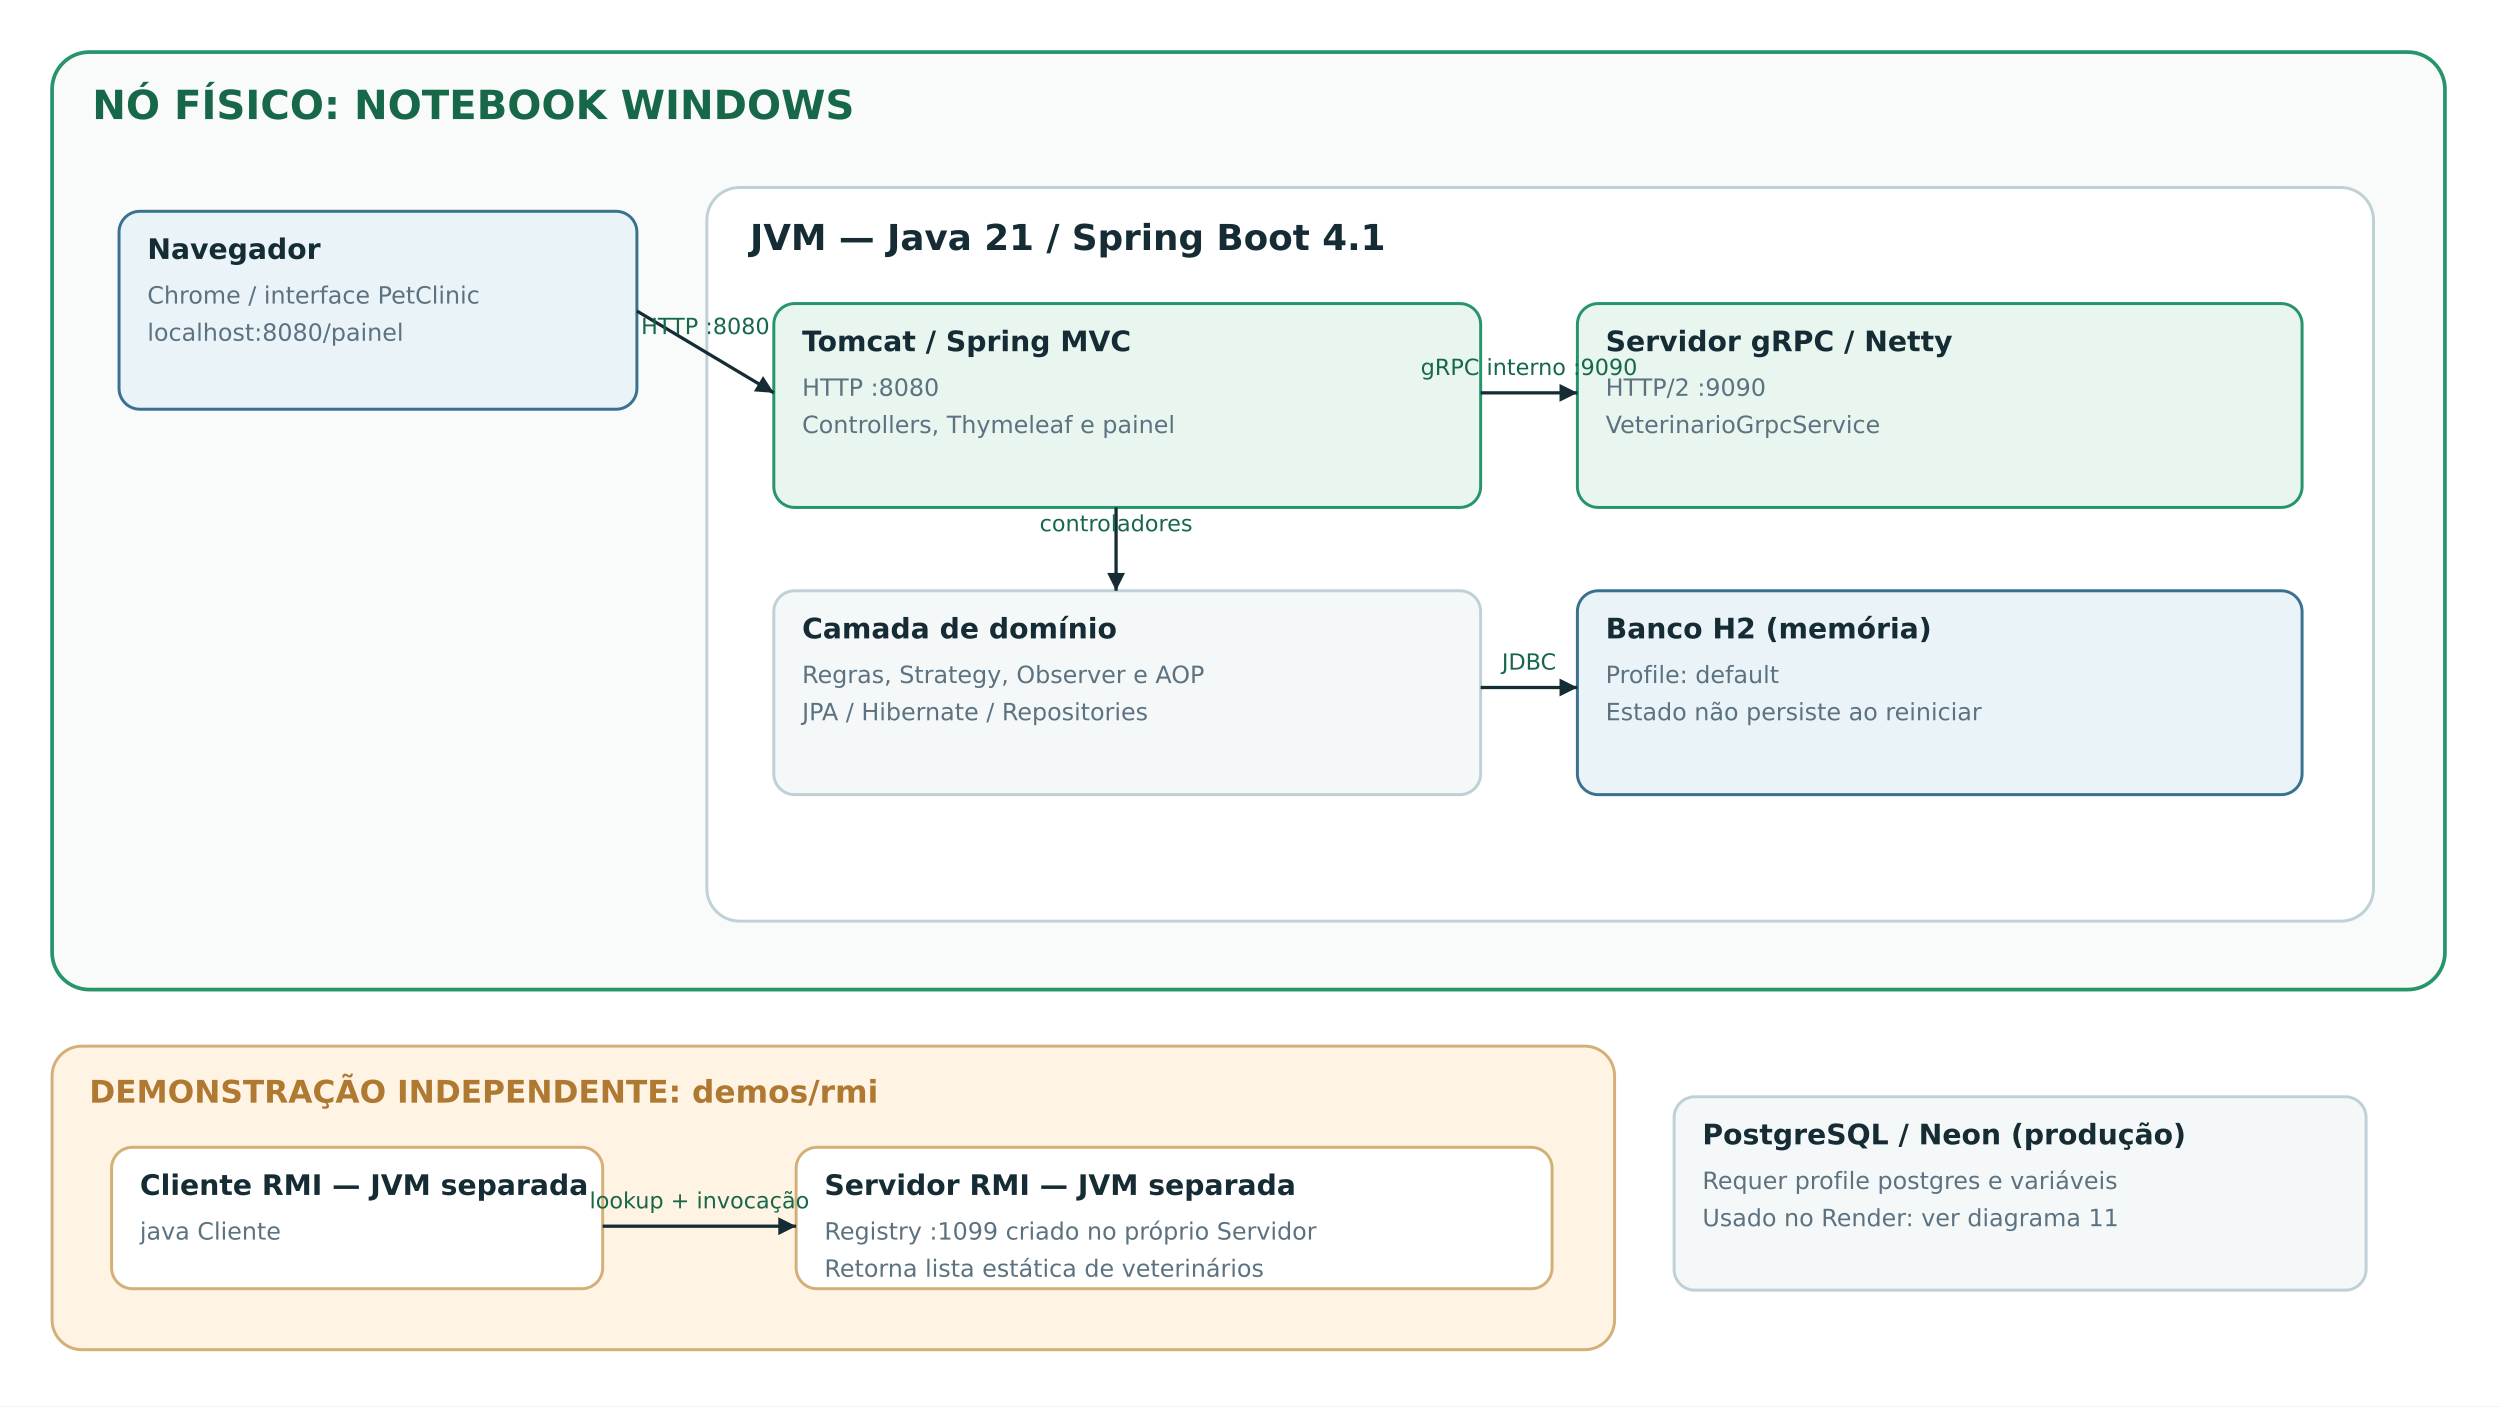
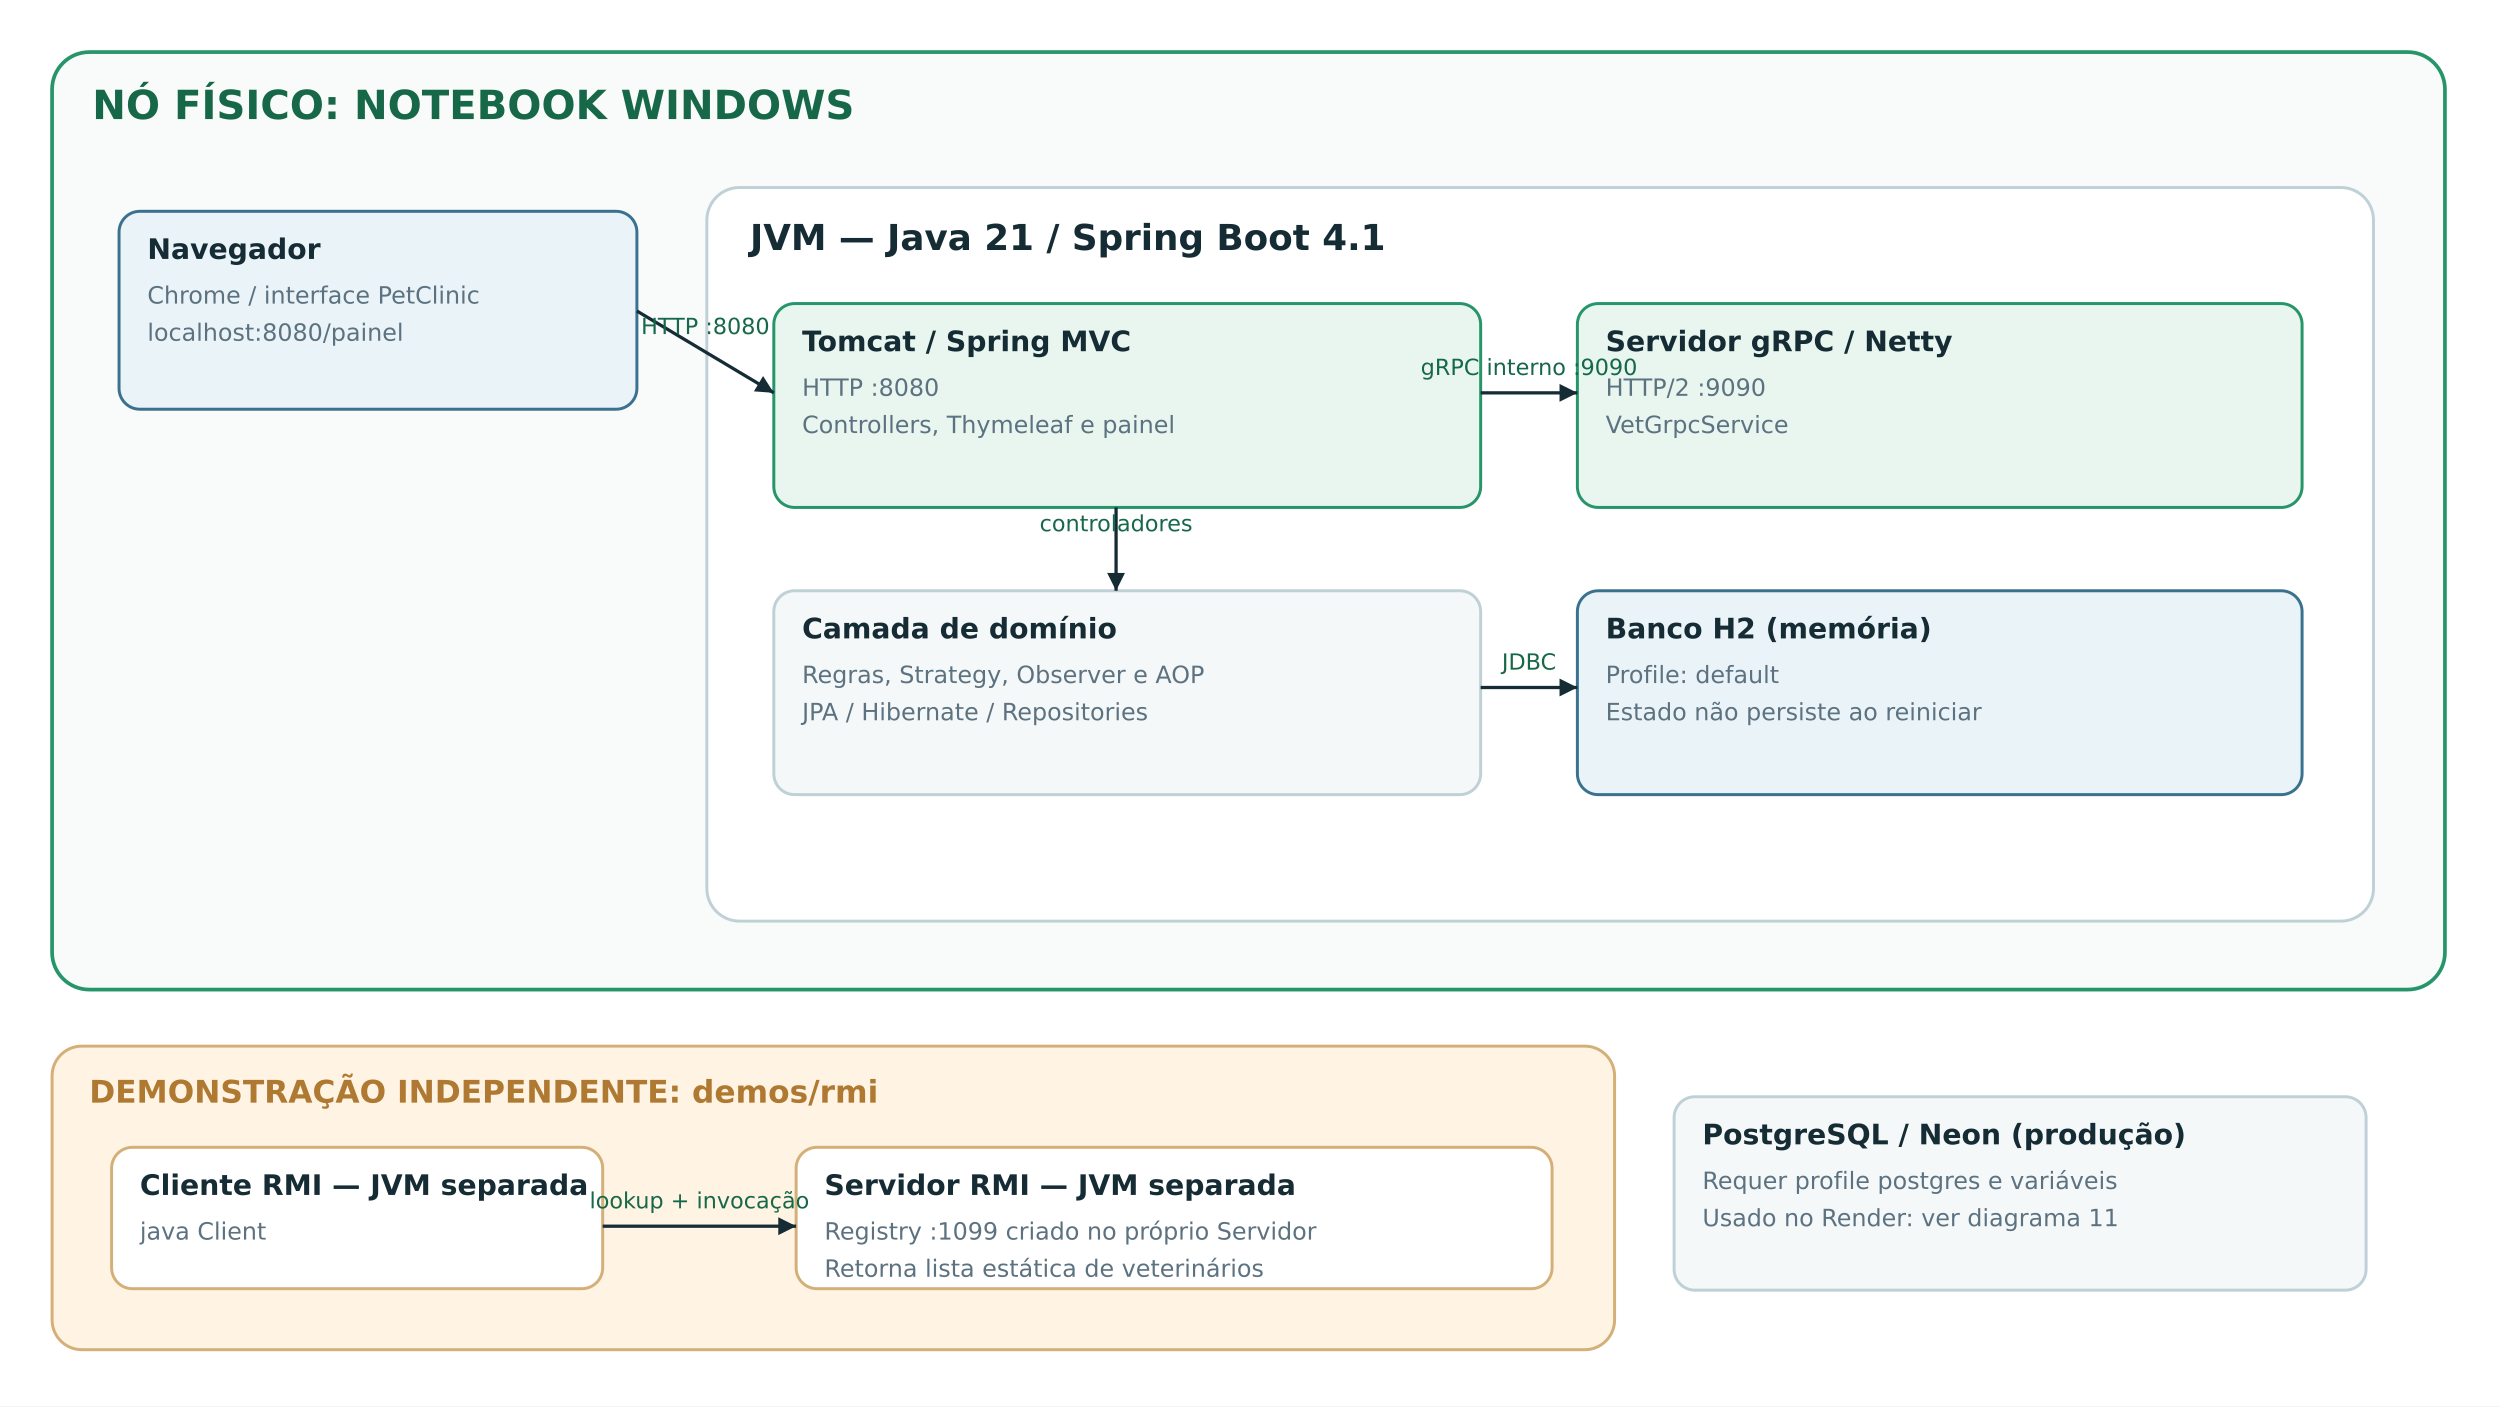
<svg xmlns="http://www.w3.org/2000/svg" baseProfile="full" height="945" version="1.1" viewBox="0 0 1680 945" width="1680">
  <defs>
    <style>text{font-family:"DejaVu Sans",Verdana,sans-serif}</style>
  </defs>
  <rect fill="white" height="945" width="1680" x="0" y="0" />
  <rect fill="#F8FBFA" height="630" rx="25" stroke="#26956A" stroke-width="2.5" width="1608" x="35" y="35" />
  <text fill="#176749" font-family="DejaVu Sans" font-size="27" font-weight="bold" text-anchor="start" x="62" y="80">NÓ FÍSICO: NOTEBOOK WINDOWS</text>
  <rect fill="#EAF3F8" height="133" rx="14" stroke="#3A718E" stroke-width="2" width="348" x="80" y="142" />
  <text fill="#162C35" font-family="DejaVu Sans" font-size="19" font-weight="bold" text-anchor="start" x="99" y="174">Navegador</text>
  <text fill="#5C7280" font-family="DejaVu Sans" font-size="16" font-weight="normal" text-anchor="start" x="99" y="204">Chrome / interface PetClinic</text>
  <text fill="#5C7280" font-family="DejaVu Sans" font-size="16" font-weight="normal" text-anchor="start" x="99" y="229">localhost:8080/painel</text>
  <rect fill="#FFFFFF" height="493" rx="22" stroke="#BFD0D6" stroke-width="2" width="1120" x="475" y="126" />
  <text fill="#162C35" font-family="DejaVu Sans" font-size="24" font-weight="bold" text-anchor="start" x="504" y="168">JVM — Java 21 / Spring Boot 4.1</text>
  <rect fill="#E8F6EF" height="137" rx="14" stroke="#26956A" stroke-width="2" width="475" x="520" y="204" />
  <text fill="#162C35" font-family="DejaVu Sans" font-size="19" font-weight="bold" text-anchor="start" x="539" y="236">Tomcat / Spring MVC</text>
  <text fill="#5C7280" font-family="DejaVu Sans" font-size="16" font-weight="normal" text-anchor="start" x="539" y="266">HTTP :8080</text>
  <text fill="#5C7280" font-family="DejaVu Sans" font-size="16" font-weight="normal" text-anchor="start" x="539" y="291">Controllers, Thymeleaf e painel</text>
  <rect fill="#E8F6EF" height="137" rx="14" stroke="#26956A" stroke-width="2" width="487" x="1060" y="204" />
  <text fill="#162C35" font-family="DejaVu Sans" font-size="19" font-weight="bold" text-anchor="start" x="1079" y="236">Servidor gRPC / Netty</text>
  <text fill="#5C7280" font-family="DejaVu Sans" font-size="16" font-weight="normal" text-anchor="start" x="1079" y="266">HTTP/2 :9090</text>
-   <text fill="#5C7280" font-family="DejaVu Sans" font-size="16" font-weight="normal" text-anchor="start" x="1079" y="291">VeterinarioGrpcService</text>
+   <text fill="#5C7280" font-family="DejaVu Sans" font-size="16" font-weight="normal" text-anchor="start" x="1079" y="291">VetGrpcService</text>
  <rect fill="#F5F8F9" height="137" rx="14" stroke="#BFD0D6" stroke-width="2" width="475" x="520" y="397" />
  <text fill="#162C35" font-family="DejaVu Sans" font-size="19" font-weight="bold" text-anchor="start" x="539" y="429">Camada de domínio</text>
  <text fill="#5C7280" font-family="DejaVu Sans" font-size="16" font-weight="normal" text-anchor="start" x="539" y="459">Regras, Strategy, Observer e AOP</text>
  <text fill="#5C7280" font-family="DejaVu Sans" font-size="16" font-weight="normal" text-anchor="start" x="539" y="484">JPA / Hibernate / Repositories</text>
  <rect fill="#EAF3F8" height="137" rx="14" stroke="#3A718E" stroke-width="2" width="487" x="1060" y="397" />
  <text fill="#162C35" font-family="DejaVu Sans" font-size="19" font-weight="bold" text-anchor="start" x="1079" y="429">Banco H2 (memória)</text>
  <text fill="#5C7280" font-family="DejaVu Sans" font-size="16" font-weight="normal" text-anchor="start" x="1079" y="459">Profile: default</text>
  <text fill="#5C7280" font-family="DejaVu Sans" font-size="16" font-weight="normal" text-anchor="start" x="1079" y="484">Estado não persiste ao reiniciar</text>
  <line stroke="#162C35" stroke-width="2.2" x1="428" x2="520" y1="209" y2="264" />
  <polygon fill="#162C35" points="520,264 506.621,262.992 512.779,252.693" />
  <text fill="#176749" font-family="DejaVu Sans" font-size="15" font-weight="normal" text-anchor="middle" x="474.0" y="224.5">HTTP :8080</text>
  <line stroke="#162C35" stroke-width="2.2" x1="995" x2="1060" y1="264" y2="264" />
  <polygon fill="#162C35" points="1060,264 1048.0,270.0 1048.0,258.0" />
  <text fill="#176749" font-family="DejaVu Sans" font-size="15" font-weight="normal" text-anchor="middle" x="1027.5" y="252.0">gRPC interno :9090</text>
  <line stroke="#162C35" stroke-width="2.2" x1="750" x2="750" y1="341" y2="397" />
  <polygon fill="#162C35" points="750,397 744.0,385.0 756.0,385.0" />
  <text fill="#176749" font-family="DejaVu Sans" font-size="15" font-weight="normal" text-anchor="middle" x="750.0" y="357.0">controladores</text>
  <line stroke="#162C35" stroke-width="2.2" x1="995" x2="1060" y1="462" y2="462" />
  <polygon fill="#162C35" points="1060,462 1048.0,468.0 1048.0,456.0" />
  <text fill="#176749" font-family="DejaVu Sans" font-size="15" font-weight="normal" text-anchor="middle" x="1027.5" y="450.0">JDBC</text>
  <rect fill="#FFF4E4" height="204" rx="20" stroke="#D4AF78" stroke-width="2" width="1050" x="35" y="703" />
  <text fill="#AF7932" font-family="DejaVu Sans" font-size="21" font-weight="bold" text-anchor="start" x="60" y="741">DEMONSTRAÇÃO INDEPENDENTE: demos/rmi</text>
  <rect fill="#FFFFFF" height="95" rx="14" stroke="#D4AF78" stroke-width="2" width="330" x="75" y="771" />
  <text fill="#162C35" font-family="DejaVu Sans" font-size="19" font-weight="bold" text-anchor="start" x="94" y="803">Cliente RMI — JVM separada</text>
-   <text fill="#5C7280" font-family="DejaVu Sans" font-size="16" font-weight="normal" text-anchor="start" x="94" y="833">java Cliente</text>
+   <text fill="#5C7280" font-family="DejaVu Sans" font-size="16" font-weight="normal" text-anchor="start" x="94" y="833">java Client</text>
  <rect fill="#FFFFFF" height="95" rx="14" stroke="#D4AF78" stroke-width="2" width="508" x="535" y="771" />
  <text fill="#162C35" font-family="DejaVu Sans" font-size="19" font-weight="bold" text-anchor="start" x="554" y="803">Servidor RMI — JVM separada</text>
  <text fill="#5C7280" font-family="DejaVu Sans" font-size="16" font-weight="normal" text-anchor="start" x="554" y="833">Registry :1099 criado no próprio Servidor</text>
  <text fill="#5C7280" font-family="DejaVu Sans" font-size="16" font-weight="normal" text-anchor="start" x="554" y="858">Retorna lista estática de veterinários</text>
  <line stroke="#162C35" stroke-width="2.2" x1="405" x2="535" y1="824" y2="824" />
  <polygon fill="#162C35" points="535,824 523.0,830.0 523.0,818.0" />
  <text fill="#176749" font-family="DejaVu Sans" font-size="15" font-weight="normal" text-anchor="middle" x="470.0" y="812.0">lookup + invocação</text>
  <rect fill="#F5F8F9" height="130" rx="14" stroke="#BFD0D6" stroke-width="2" width="465" x="1125" y="737" />
  <text fill="#162C35" font-family="DejaVu Sans" font-size="19" font-weight="bold" text-anchor="start" x="1144" y="769">PostgreSQL / Neon (produção)</text>
  <text fill="#5C7280" font-family="DejaVu Sans" font-size="16" font-weight="normal" text-anchor="start" x="1144" y="799">Requer profile postgres e variáveis</text>
  <text fill="#5C7280" font-family="DejaVu Sans" font-size="16" font-weight="normal" text-anchor="start" x="1144" y="824">Usado no Render: ver diagrama 11</text>
</svg>
